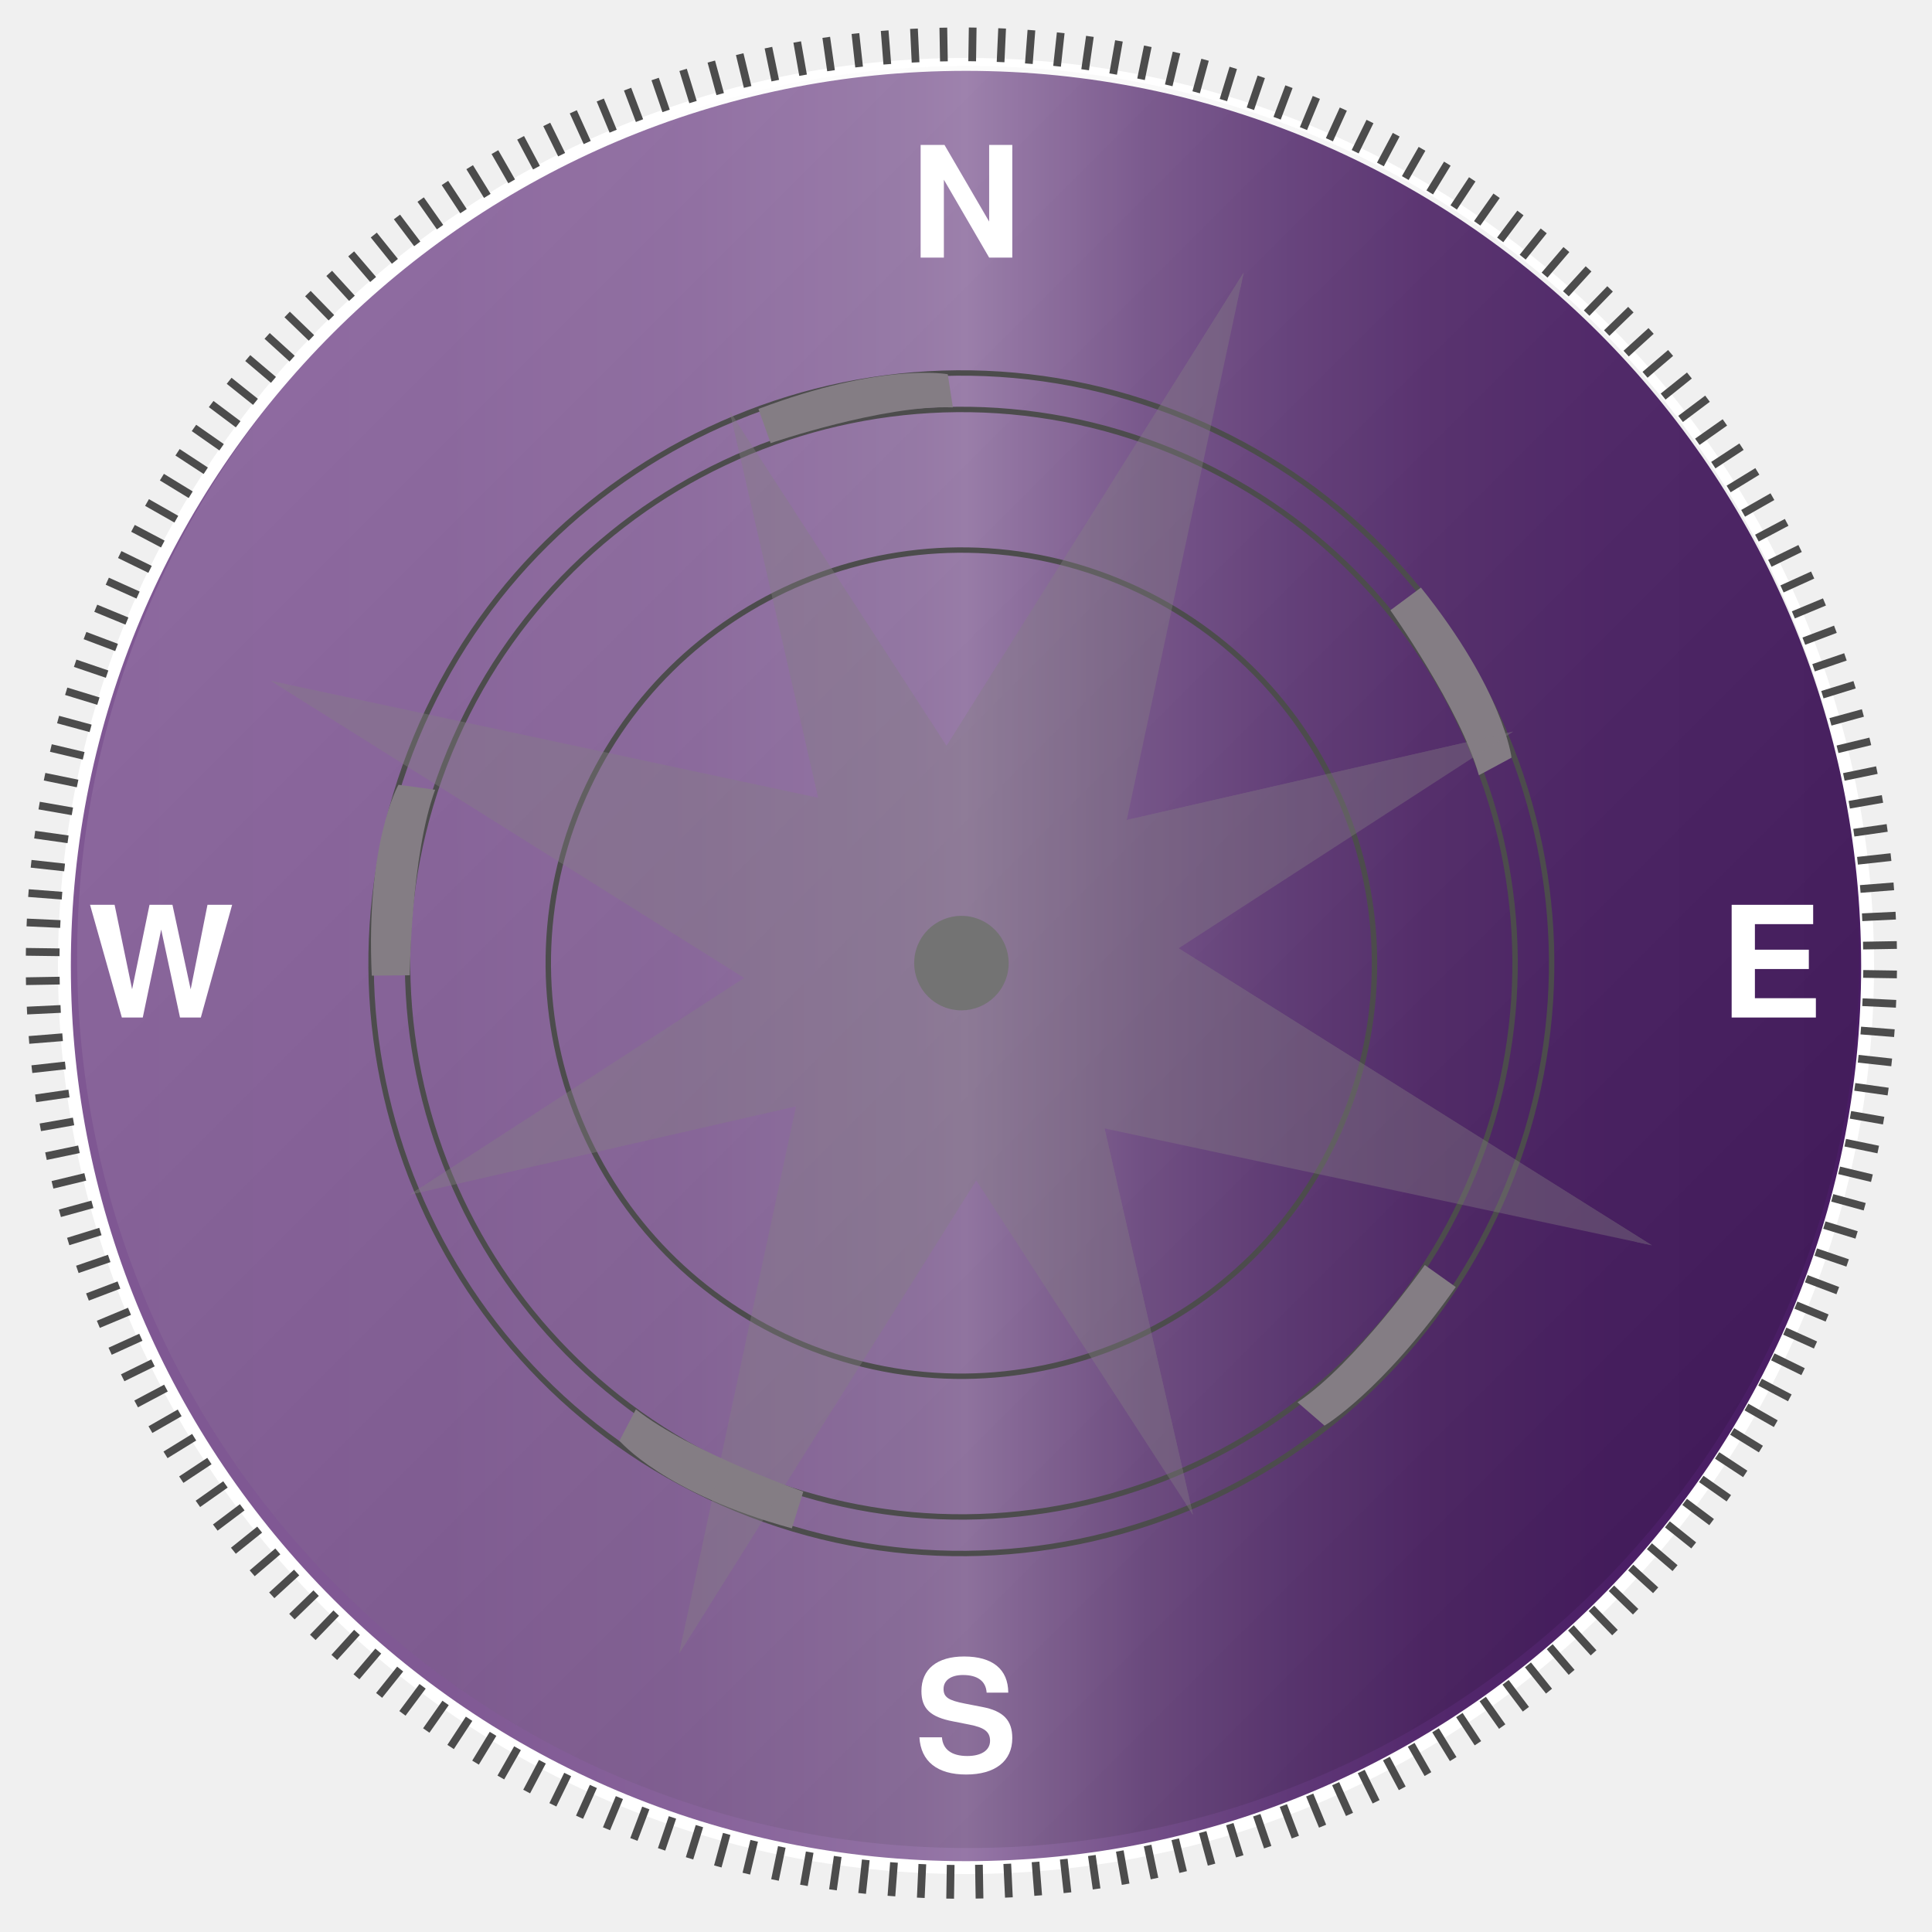
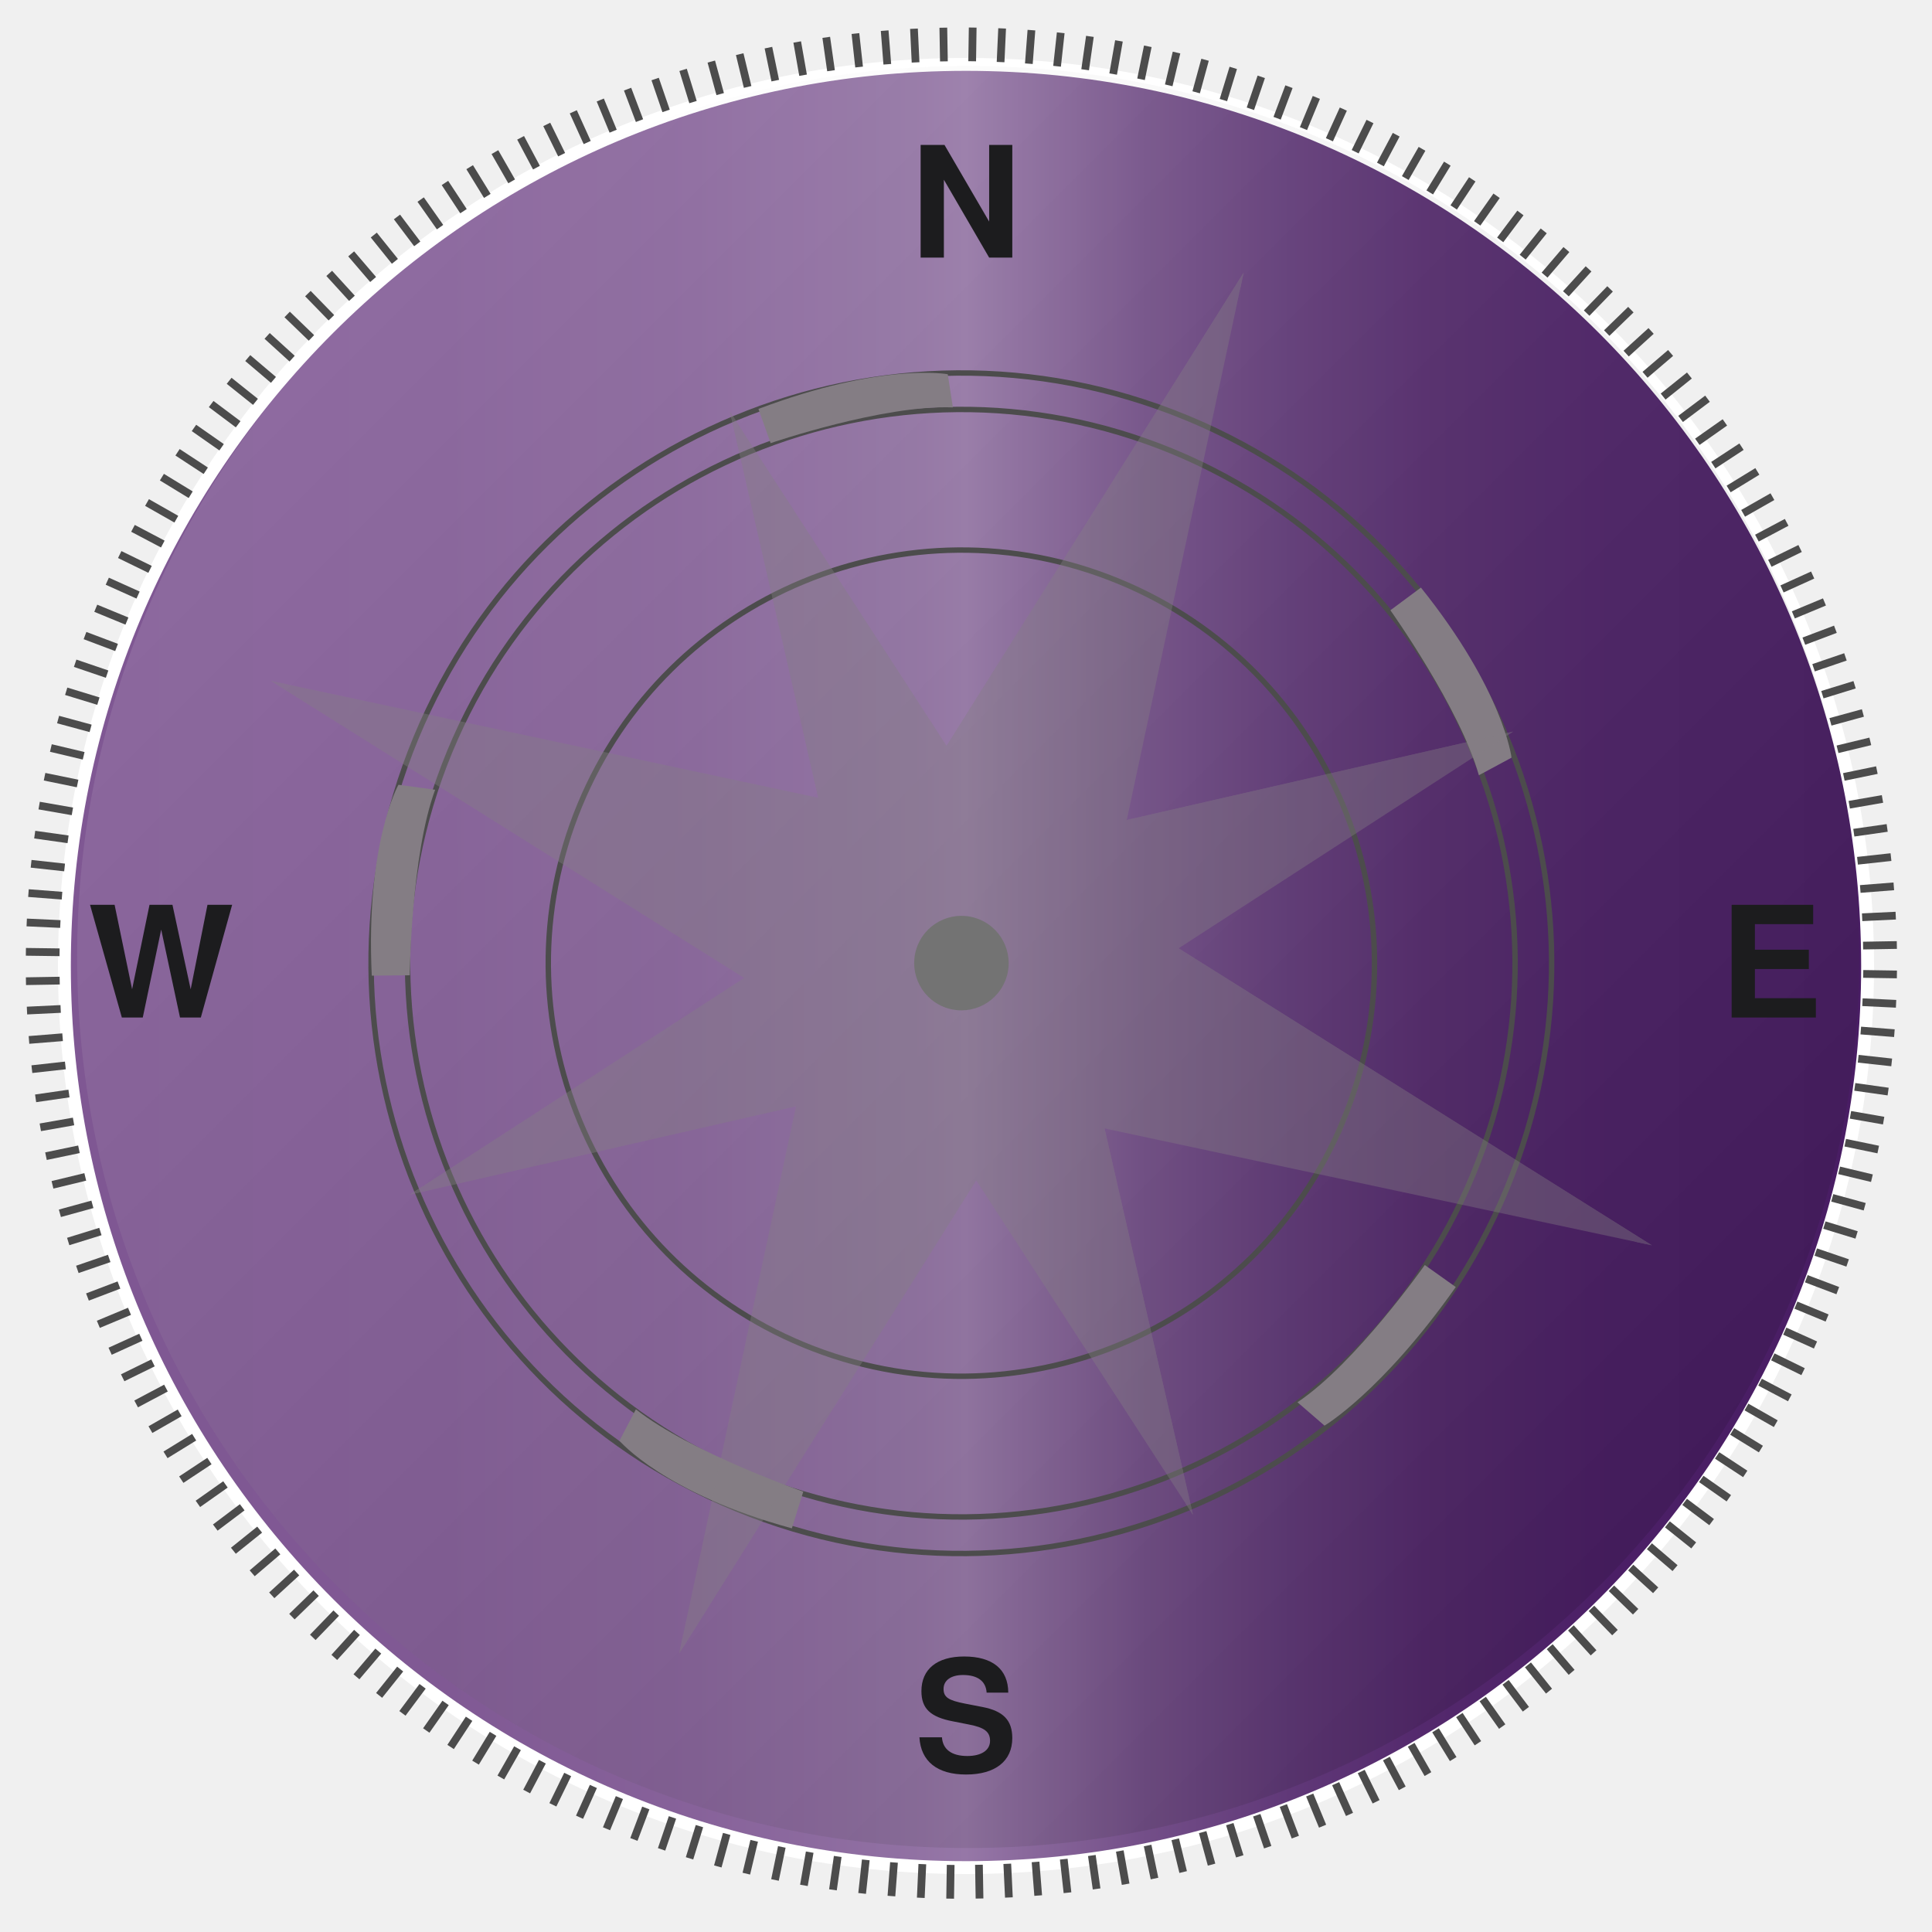
<svg xmlns="http://www.w3.org/2000/svg" id="Layer_1" version="1.1" viewBox="0 0 300 300">
  <defs>
    <style>
      .st0 {
        fill: url(#linear-gradient2);
      }
      .st1, .st7 {
        fill: #847d84;
      }

      .st3 {
-         fill: #fff;
+         fill: #1C1C1E;
        font-family: Helvetica-Bold, Helvetica;
        font-size: 24px;
        font-weight: 700;
      }

      .st8 {
        stroke-width: 1.2px;
      }

      .st8, .st9 {
        fill: none;
        stroke: #4c4c4c;
        stroke-miterlimit: 10;
      }

      .st9 {
        stroke-width: .84px;
      }

      .st4 {
        fill: url(#linear-gradient);
        stroke: #fff;
        stroke-width: 2px;
      }

      .st5 {
        fill: url(#linear-gradient3);
      }

      .st10 {
        opacity: .39;
      }

      .st6 {
        fill: url(#linear-gradient1);
        opacity: .11;
      }
    </style>
    <linearGradient id="linear-gradient" x1="10" y1="2284" x2="290" y2="2284" gradientTransform="translate(0 -2134)" gradientUnits="userSpaceOnUse">
      <stop offset="0" stop-color="#7f5793" />
      <stop offset=".21" stop-color="#805994" />
      <stop offset=".35" stop-color="#87629a" />
      <stop offset=".47" stop-color="#9171a3" />
      <stop offset=".5" stop-color="#9677a7" />
      <stop offset=".53" stop-color="#8b6a9d" />
      <stop offset=".6" stop-color="#734e88" />
      <stop offset=".68" stop-color="#603878" />
      <stop offset=".76" stop-color="#53286c" />
      <stop offset=".86" stop-color="#4b1f66" />
      <stop offset="1" stop-color="#491d64" />
    </linearGradient>
    <linearGradient id="linear-gradient1" x1="1278.59" y1="1075.15" x2="1555.31" y2="1075.15" gradientTransform="translate(-91.34 -1613.58) rotate(45)" gradientUnits="userSpaceOnUse">
      <stop offset="0" stop-color="#fff" />
      <stop offset="1" stop-color="#000" />
    </linearGradient>
    <linearGradient id="linear-gradient2" x1="1048.88" y1="1699.72" x2="1064.04" y2="1699.72" gradientTransform="translate(-56.52 -1774.59) rotate(22.45)" gradientUnits="userSpaceOnUse">
      <stop offset="0" stop-color="#737373" />
      <stop offset=".58" stop-color="#92e3d2" />
      <stop offset=".78" stop-color="#42c5a8" />
      <stop offset="1" stop-color="#59a897" />
    </linearGradient>
    <linearGradient id="linear-gradient3" x1="1050.38" y1="1699.72" x2="1062.54" y2="1699.72" gradientTransform="translate(-56.52 -1774.59) rotate(22.45)" gradientUnits="userSpaceOnUse">
      <stop offset="0" stop-color="#737373" />
      <stop offset=".58" stop-color="#92e3d2" />
      <stop offset=".78" stop-color="#42c5a8" />
      <stop offset="1" stop-color="#59a897" />
    </linearGradient>
  </defs>
  <g class="st2">
    <g id="Layer_11">
      <circle class="st4" cx="150" cy="150" r="140" />
      <circle class="st6" cx="150.34" cy="148.6" r="138.36" />
      <g class="st2">
        <g class="st2">
          <text class="st3" transform="translate(141.33 40)">
            <tspan x="0" y="0">N</tspan>
          </text>
        </g>
      </g>
      <g class="st2">
        <g class="st2">
          <text class="st3" transform="translate(142 275)">
            <tspan x="0" y="0">S</tspan>
          </text>
        </g>
      </g>
      <g class="st2">
        <g class="st2">
          <text class="st3" transform="translate(267 158)">
            <tspan x="0" y="0">E</tspan>
          </text>
        </g>
      </g>
      <g class="st2">
        <g class="st2">
          <text class="st3" transform="translate(13.67 158)">
            <tspan x="0" y="0">W</tspan>
          </text>
        </g>
      </g>
      <g>
        <g>
          <path class="st9" d="M233.97,184.56c-19.32,46.77-72.9,69.03-119.68,49.7-46.78-19.32-69.03-72.91-49.7-119.68,19.32-46.77,72.91-69.02,119.68-49.7,46.77,19.32,69.03,72.91,49.7,119.68h0Z" />
          <path class="st9" d="M228.73,182.39c-18.13,43.88-68.4,64.75-112.28,46.63-43.88-18.13-64.75-68.4-46.63-112.28,18.13-43.88,68.4-64.75,112.28-46.63,43.88,18.13,64.75,68.39,46.63,112.27h0Z" />
          <path class="st7" d="M220.64,91.24l-4.74,3.52s10.81,15.21,13.74,25.62l5.07-2.73s-1.2-10.36-14.07-26.41h0Z" />
          <path class="st7" d="M117.77,63.5l1.89,5.31s17.48-5.98,28.3-5.55l-.79-5.15s-10.15-1.89-29.4,5.39Z" />
          <path class="st7" d="M57.72,151.5l5.91-.06s.19-18.66,3.94-28.81l-5.7-.77s-5.12,9.09-4.14,29.64h0Z" />
          <path class="st7" d="M122.96,237.32l1.77-5.7s-17.5-6.08-25.99-12.78l-2.55,4.88s6.91,8.18,26.77,13.6h0Z" />
          <path class="st7" d="M226.05,199.85l-4.81-3.42s-10.77,15.31-19.77,21.31l4.2,3.63s8.89-5.24,20.38-21.52Z" />
        </g>
        <g>
          <line class="st8" x1="204.4" y1="15.13" x2="202.4" y2="19.97" />
          <line class="st8" x1="200.15" y1="13.46" x2="198.31" y2="18.36" />
          <line class="st8" x1="195.85" y1="11.93" x2="194.16" y2="16.89" />
          <line class="st8" x1="191.5" y1="10.54" x2="189.97" y2="15.54" />
          <line class="st8" x1="187.12" y1="9.28" x2="185.74" y2="14.33" />
          <line class="st8" x1="182.69" y1="8.16" x2="181.48" y2="13.25" />
          <line class="st8" x1="178.23" y1="7.19" x2="177.18" y2="12.31" />
          <line class="st8" x1="173.75" y1="6.35" x2="172.85" y2="11.5" />
          <line class="st8" x1="169.24" y1="5.65" x2="168.5" y2="10.83" />
          <line class="st8" x1="164.71" y1="5.09" x2="164.14" y2="10.29" />
          <line class="st8" x1="160.16" y1="4.68" x2="159.76" y2="9.89" />
          <line class="st8" x1="155.61" y1="4.41" x2="155.37" y2="9.64" />
          <line class="st8" x1="151.04" y1="4.28" x2="150.96" y2="9.51" />
          <line class="st8" x1="146.48" y1="4.3" x2="146.57" y2="9.53" />
          <line class="st8" x1="141.92" y1="4.46" x2="142.17" y2="9.69" />
          <line class="st8" x1="137.37" y1="4.76" x2="137.78" y2="9.98" />
          <line class="st8" x1="132.83" y1="5.21" x2="133.4" y2="10.41" />
          <line class="st8" x1="128.3" y1="5.8" x2="129.04" y2="10.98" />
          <line class="st8" x1="123.79" y1="6.52" x2="124.7" y2="11.68" />
          <line class="st8" x1="119.32" y1="7.4" x2="120.38" y2="12.52" />
          <line class="st8" x1="114.86" y1="8.41" x2="116.09" y2="13.5" />
          <line class="st8" x1="110.45" y1="9.56" x2="111.83" y2="14.61" />
          <line class="st8" x1="106.07" y1="10.85" x2="107.61" y2="15.85" />
          <line class="st8" x1="101.73" y1="12.27" x2="103.43" y2="17.22" />
          <line class="st8" x1="97.45" y1="13.84" x2="99.3" y2="18.73" />
          <line class="st8" x1="93.21" y1="15.53" x2="95.21" y2="20.37" />
          <line class="st8" x1="89.02" y1="17.36" x2="91.18" y2="22.13" />
          <line class="st8" x1="84.9" y1="19.32" x2="87.21" y2="24.02" />
          <line class="st8" x1="80.84" y1="21.4" x2="83.3" y2="26.03" />
          <line class="st8" x1="76.85" y1="23.62" x2="79.45" y2="28.16" />
          <line class="st8" x1="72.93" y1="25.96" x2="75.67" y2="30.42" />
          <line class="st8" x1="69.09" y1="28.41" x2="71.97" y2="32.79" />
          <line class="st8" x1="65.32" y1="30.99" x2="68.33" y2="35.27" />
          <line class="st8" x1="61.64" y1="33.69" x2="64.79" y2="37.87" />
          <line class="st8" x1="58.04" y1="36.5" x2="61.32" y2="40.58" />
          <line class="st8" x1="54.53" y1="39.42" x2="57.94" y2="43.4" />
          <line class="st8" x1="51.12" y1="42.45" x2="54.65" y2="46.32" />
          <line class="st8" x1="47.81" y1="45.59" x2="51.46" y2="49.34" />
          <line class="st8" x1="44.59" y1="48.83" x2="48.36" y2="52.47" />
          <line class="st8" x1="41.48" y1="52.16" x2="45.36" y2="55.69" />
          <line class="st8" x1="38.47" y1="55.6" x2="42.46" y2="58.99" />
          <line class="st8" x1="35.58" y1="59.13" x2="39.67" y2="62.4" />
          <line class="st8" x1="32.79" y1="62.74" x2="36.98" y2="65.88" />
          <line class="st8" x1="30.12" y1="66.45" x2="34.41" y2="69.45" />
          <line class="st8" x1="27.57" y1="70.23" x2="31.95" y2="73.1" />
          <line class="st8" x1="25.14" y1="74.09" x2="29.61" y2="76.82" />
          <line class="st8" x1="22.83" y1="78.03" x2="27.38" y2="80.62" />
          <line class="st8" x1="20.65" y1="82.04" x2="25.28" y2="84.48" />
          <line class="st8" x1="18.59" y1="86.11" x2="23.3" y2="88.41" />
          <line class="st8" x1="16.66" y1="90.25" x2="21.44" y2="92.4" />
          <line class="st8" x1="14.87" y1="94.45" x2="19.71" y2="96.44" />
          <line class="st8" x1="13.2" y1="98.69" x2="18.1" y2="100.54" />
          <line class="st8" x1="11.67" y1="102.99" x2="16.63" y2="104.68" />
          <line class="st8" x1="10.28" y1="107.34" x2="15.28" y2="108.87" />
          <line class="st8" x1="9.02" y1="111.73" x2="14.07" y2="113.1" />
          <line class="st8" x1="7.9" y1="116.15" x2="12.99" y2="117.36" />
          <line class="st8" x1="6.92" y1="120.61" x2="12.05" y2="121.66" />
          <line class="st8" x1="6.08" y1="125.09" x2="11.24" y2="125.99" />
          <line class="st8" x1="5.39" y1="129.6" x2="10.57" y2="130.33" />
          <line class="st8" x1="4.83" y1="134.13" x2="10.03" y2="134.7" />
          <line class="st8" x1="4.42" y1="138.68" x2="9.63" y2="139.08" />
          <line class="st8" x1="4.15" y1="143.24" x2="9.37" y2="143.48" />
          <line class="st8" x1="4.02" y1="147.8" x2="9.25" y2="147.87" />
          <line class="st8" x1="4.03" y1="152.36" x2="9.27" y2="152.27" />
          <line class="st8" x1="4.19" y1="156.92" x2="9.42" y2="156.67" />
          <line class="st8" x1="4.5" y1="161.48" x2="9.72" y2="161.06" />
          <line class="st8" x1="4.95" y1="166.02" x2="10.15" y2="165.44" />
          <line class="st8" x1="5.53" y1="170.55" x2="10.71" y2="169.8" />
          <line class="st8" x1="6.26" y1="175.05" x2="11.42" y2="174.14" />
          <line class="st8" x1="7.14" y1="179.53" x2="12.26" y2="178.46" />
          <line class="st8" x1="8.15" y1="183.98" x2="13.24" y2="182.75" />
          <line class="st8" x1="9.3" y1="188.4" x2="14.35" y2="187.01" />
          <line class="st8" x1="10.59" y1="192.78" x2="15.59" y2="191.23" />
          <line class="st8" x1="12.01" y1="197.11" x2="16.96" y2="195.41" />
          <line class="st8" x1="13.58" y1="201.4" x2="18.47" y2="199.54" />
          <line class="st8" x1="15.27" y1="205.64" x2="20.11" y2="203.62" />
          <line class="st8" x1="17.1" y1="209.82" x2="21.87" y2="207.65" />
          <line class="st8" x1="19.05" y1="213.94" x2="23.76" y2="211.63" />
          <line class="st8" x1="21.14" y1="218" x2="25.77" y2="215.54" />
          <line class="st8" x1="23.36" y1="221.99" x2="27.9" y2="219.39" />
          <line class="st8" x1="25.7" y1="225.91" x2="30.15" y2="223.17" />
          <line class="st8" x1="28.15" y1="229.76" x2="32.52" y2="226.87" />
          <line class="st8" x1="30.73" y1="233.52" x2="35.01" y2="230.5" />
          <line class="st8" x1="33.43" y1="237.2" x2="37.61" y2="234.05" />
          <line class="st8" x1="36.24" y1="240.8" x2="40.32" y2="237.52" />
          <line class="st8" x1="39.16" y1="244.3" x2="43.14" y2="240.9" />
          <line class="st8" x1="42.2" y1="247.72" x2="46.06" y2="244.18" />
          <line class="st8" x1="45.33" y1="251.03" x2="49.09" y2="247.38" />
          <line class="st8" x1="48.57" y1="254.25" x2="52.21" y2="250.48" />
          <line class="st8" x1="51.91" y1="257.36" x2="55.43" y2="253.48" />
          <line class="st8" x1="55.35" y1="260.37" x2="58.74" y2="256.38" />
          <line class="st8" x1="58.87" y1="263.26" x2="62.14" y2="259.17" />
          <line class="st8" x1="62.49" y1="266.05" x2="65.62" y2="261.85" />
          <line class="st8" x1="66.19" y1="268.71" x2="69.19" y2="264.43" />
          <line class="st8" x1="69.97" y1="271.27" x2="72.84" y2="266.89" />
          <line class="st8" x1="73.84" y1="273.7" x2="76.56" y2="269.23" />
          <line class="st8" x1="77.77" y1="276.01" x2="80.36" y2="271.46" />
          <line class="st8" x1="81.78" y1="278.19" x2="84.22" y2="273.56" />
          <line class="st8" x1="85.85" y1="280.25" x2="88.15" y2="275.54" />
          <line class="st8" x1="89.99" y1="282.18" x2="92.14" y2="277.4" />
          <line class="st8" x1="94.18" y1="283.97" x2="96.18" y2="279.13" />
          <line class="st8" x1="98.43" y1="285.63" x2="100.28" y2="280.74" />
          <line class="st8" x1="102.73" y1="287.17" x2="104.42" y2="282.21" />
          <line class="st8" x1="107.07" y1="288.56" x2="108.61" y2="283.56" />
          <line class="st8" x1="111.46" y1="289.82" x2="112.84" y2="284.77" />
          <line class="st8" x1="115.89" y1="290.94" x2="117.11" y2="285.84" />
          <line class="st8" x1="120.34" y1="291.92" x2="121.4" y2="286.79" />
          <line class="st8" x1="124.83" y1="292.76" x2="125.73" y2="287.6" />
          <line class="st8" x1="129.34" y1="293.45" x2="130.08" y2="288.27" />
          <line class="st8" x1="133.87" y1="294.01" x2="134.44" y2="288.8" />
          <line class="st8" x1="138.42" y1="294.42" x2="138.82" y2="289.2" />
          <line class="st8" x1="142.98" y1="294.69" x2="143.22" y2="289.46" />
          <line class="st8" x1="147.54" y1="294.82" x2="147.62" y2="289.58" />
          <line class="st8" x1="152.1" y1="294.8" x2="152.01" y2="289.56" />
          <line class="st8" x1="156.66" y1="294.64" x2="156.41" y2="289.41" />
          <line class="st8" x1="161.21" y1="294.34" x2="160.8" y2="289.12" />
          <line class="st8" x1="165.76" y1="293.9" x2="165.18" y2="288.69" />
          <line class="st8" x1="170.28" y1="293.31" x2="169.54" y2="288.12" />
          <line class="st8" x1="174.79" y1="292.58" x2="173.88" y2="287.42" />
          <line class="st8" x1="179.27" y1="291.7" x2="178.2" y2="286.57" />
          <line class="st8" x1="183.72" y1="290.69" x2="182.49" y2="285.6" />
          <line class="st8" x1="188.13" y1="289.54" x2="186.75" y2="284.49" />
          <line class="st8" x1="192.51" y1="288.25" x2="190.96" y2="283.25" />
          <line class="st8" x1="196.85" y1="286.83" x2="195.15" y2="281.87" />
          <line class="st8" x1="201.14" y1="285.27" x2="199.28" y2="280.36" />
          <line class="st8" x1="205.37" y1="283.57" x2="203.37" y2="278.73" />
          <line class="st8" x1="209.55" y1="281.74" x2="207.4" y2="276.97" />
          <line class="st8" x1="213.68" y1="279.78" x2="211.37" y2="275.08" />
          <line class="st8" x1="217.74" y1="277.69" x2="215.28" y2="273.07" />
          <line class="st8" x1="221.73" y1="275.48" x2="219.13" y2="270.93" />
          <line class="st8" x1="225.65" y1="273.15" x2="222.91" y2="268.68" />
          <line class="st8" x1="229.49" y1="270.69" x2="226.61" y2="266.31" />
          <line class="st8" x1="233.26" y1="268.1" x2="230.24" y2="263.83" />
          <line class="st8" x1="236.94" y1="265.41" x2="233.79" y2="261.23" />
          <line class="st8" x1="240.53" y1="262.6" x2="237.26" y2="258.52" />
          <line class="st8" x1="244.04" y1="259.68" x2="240.64" y2="255.7" />
          <line class="st8" x1="247.45" y1="256.65" x2="243.93" y2="252.78" />
          <line class="st8" x1="250.77" y1="253.51" x2="247.12" y2="249.75" />
          <line class="st8" x1="253.98" y1="250.27" x2="250.22" y2="246.63" />
          <line class="st8" x1="257.09" y1="246.94" x2="253.22" y2="243.41" />
          <line class="st8" x1="260.1" y1="243.5" x2="256.12" y2="240.1" />
          <line class="st8" x1="263" y1="239.97" x2="258.91" y2="236.7" />
          <line class="st8" x1="265.78" y1="236.35" x2="261.59" y2="233.21" />
          <line class="st8" x1="268.45" y1="232.65" x2="264.17" y2="229.65" />
          <line class="st8" x1="271" y1="228.87" x2="266.63" y2="226" />
          <line class="st8" x1="273.43" y1="225.01" x2="268.97" y2="222.27" />
          <line class="st8" x1="275.74" y1="221.07" x2="271.19" y2="218.48" />
          <line class="st8" x1="277.92" y1="217.06" x2="273.3" y2="214.62" />
          <line class="st8" x1="279.98" y1="212.99" x2="275.28" y2="210.69" />
          <line class="st8" x1="281.91" y1="208.85" x2="277.14" y2="206.7" />
          <line class="st8" x1="283.71" y1="204.66" x2="278.87" y2="202.66" />
          <line class="st8" x1="285.37" y1="200.41" x2="280.48" y2="198.56" />
          <line class="st8" x1="286.9" y1="196.11" x2="281.95" y2="194.42" />
          <line class="st8" x1="288.29" y1="191.76" x2="283.29" y2="190.23" />
          <line class="st8" x1="289.55" y1="187.38" x2="284.51" y2="186" />
          <line class="st8" x1="290.67" y1="182.95" x2="285.58" y2="181.73" />
          <line class="st8" x1="291.65" y1="178.5" x2="286.53" y2="177.44" />
          <line class="st8" x1="292.49" y1="174.01" x2="287.34" y2="173.11" />
          <line class="st8" x1="293.19" y1="169.5" x2="288.01" y2="168.77" />
          <line class="st8" x1="293.74" y1="164.97" x2="288.54" y2="164.4" />
          <line class="st8" x1="294.16" y1="160.43" x2="288.94" y2="160.02" />
          <line class="st8" x1="294.42" y1="155.87" x2="289.2" y2="155.62" />
          <line class="st8" x1="294.55" y1="151.31" x2="289.32" y2="151.23" />
          <line class="st8" x1="294.54" y1="146.74" x2="289.3" y2="146.83" />
          <line class="st8" x1="294.37" y1="142.18" x2="289.15" y2="142.43" />
          <line class="st8" x1="294.07" y1="137.63" x2="288.86" y2="138.04" />
          <line class="st8" x1="293.63" y1="133.09" x2="288.43" y2="133.66" />
          <line class="st8" x1="293.04" y1="128.56" x2="287.86" y2="129.3" />
          <line class="st8" x1="292.31" y1="124.06" x2="287.15" y2="124.96" />
          <line class="st8" x1="291.44" y1="119.58" x2="286.31" y2="120.64" />
          <line class="st8" x1="290.42" y1="115.12" x2="285.33" y2="116.35" />
          <line class="st8" x1="289.27" y1="110.71" x2="284.23" y2="112.09" />
          <line class="st8" x1="287.98" y1="106.33" x2="282.98" y2="107.87" />
          <line class="st8" x1="286.56" y1="102" x2="281.61" y2="103.69" />
          <line class="st8" x1="285" y1="97.71" x2="280.1" y2="99.56" />
          <line class="st8" x1="283.3" y1="93.47" x2="278.47" y2="95.48" />
          <line class="st8" x1="281.47" y1="89.29" x2="276.71" y2="91.45" />
          <line class="st8" x1="279.52" y1="85.17" x2="274.82" y2="87.47" />
          <line class="st8" x1="277.43" y1="81.11" x2="272.81" y2="83.56" />
          <line class="st8" x1="275.22" y1="77.12" x2="270.67" y2="79.71" />
          <line class="st8" x1="272.88" y1="73.2" x2="268.42" y2="75.93" />
          <line class="st8" x1="270.42" y1="69.36" x2="266.04" y2="72.23" />
          <line class="st8" x1="267.84" y1="65.59" x2="263.56" y2="68.6" />
          <line class="st8" x1="265.14" y1="61.91" x2="260.96" y2="65.05" />
          <line class="st8" x1="262.33" y1="58.31" x2="258.25" y2="61.58" />
          <line class="st8" x1="259.41" y1="54.81" x2="255.44" y2="58.2" />
          <line class="st8" x1="256.38" y1="51.39" x2="252.51" y2="54.91" />
          <line class="st8" x1="253.24" y1="48.08" x2="249.49" y2="51.72" />
          <line class="st8" x1="250.01" y1="44.86" x2="246.37" y2="48.62" />
          <line class="st8" x1="246.67" y1="41.75" x2="243.15" y2="45.62" />
          <line class="st8" x1="243.23" y1="38.75" x2="239.84" y2="42.72" />
          <line class="st8" x1="239.71" y1="35.85" x2="236.44" y2="39.93" />
          <line class="st8" x1="236.09" y1="33.07" x2="232.95" y2="37.25" />
          <line class="st8" x1="232.39" y1="30.4" x2="229.38" y2="34.68" />
          <line class="st8" x1="228.61" y1="27.85" x2="225.73" y2="32.21" />
          <line class="st8" x1="224.74" y1="25.41" x2="222.01" y2="29.88" />
          <line class="st8" x1="220.81" y1="23.11" x2="218.21" y2="27.65" />
          <line class="st8" x1="216.8" y1="20.92" x2="214.35" y2="25.54" />
          <line class="st8" x1="212.73" y1="18.87" x2="210.43" y2="23.56" />
          <line class="st8" x1="208.59" y1="16.94" x2="206.43" y2="21.7" />
        </g>
        <path class="st9" d="M208.56,174.04c-13.52,32.74-51.03,48.31-83.76,34.79-32.74-13.52-48.31-51.02-34.79-83.76,13.52-32.73,51.02-48.31,83.76-34.78,32.74,13.52,48.31,51.02,34.79,83.76h0Z" />
        <g class="st10">
          <g>
            <g>
              <polygon class="st7" points="193.11 42.34 139.54 127.69 172.02 141.11 193.11 42.34" />
              <polygon class="st1" points="192.61 44.7 193.11 42.34 139.54 127.69 155.58 134.32 192.61 44.7" />
            </g>
            <g>
              <polygon class="st7" points="42.08 105.73 127.43 159.29 140.84 126.82 42.08 105.73" />
              <polygon class="st1" points="44.43 106.23 42.08 105.73 127.43 159.29 134.05 143.26 44.43 106.23" />
            </g>
            <g>
              <polygon class="st7" points="105.46 256.76 159.03 171.41 126.55 157.99 105.46 256.76" />
              <polygon class="st1" points="105.97 254.41 105.46 256.76 159.03 171.41 142.99 164.79 105.97 254.41" />
            </g>
            <g>
              <polygon class="st7" points="256.5 193.37 171.15 139.81 157.73 172.28 256.5 193.37" />
              <polygon class="st1" points="254.14 192.87 256.5 193.37 171.15 139.81 164.52 155.84 254.14 192.87" />
            </g>
          </g>
          <g>
            <g>
              <polygon class="st7" points="234.95 113.6 156.16 131.63 166.97 157.65 234.95 113.6" />
              <polygon class="st1" points="233.33 114.65 234.95 113.6 156.16 131.63 161.5 144.48 233.33 114.65" />
            </g>
            <g>
              <polygon class="st7" points="113.33 63.89 131.36 142.68 157.39 131.87 113.33 63.89" />
              <polygon class="st1" points="114.39 65.51 113.33 63.89 131.36 142.68 144.21 137.34 114.39 65.51" />
            </g>
            <g>
              <polygon class="st7" points="63.63 185.5 142.41 167.47 131.61 141.45 63.63 185.5" />
              <polygon class="st1" points="65.25 184.45 63.63 185.5 142.41 167.47 137.08 154.62 65.25 184.45" />
            </g>
            <g>
              <polygon class="st7" points="185.24 235.21 167.21 156.42 141.18 167.23 185.24 235.21" />
              <polygon class="st1" points="184.19 233.59 185.24 235.21 167.21 156.42 154.36 161.76 184.19 233.59" />
            </g>
          </g>
          <path class="st7" d="M170.73,158.41c-4.89,11.84-18.46,17.48-30.31,12.59-11.85-4.9-17.48-18.46-12.59-30.31s18.46-17.48,30.31-12.59c11.84,4.9,17.48,18.46,12.58,30.31h0Z" />
          <path class="st1" d="M162.52,155.02c-3.02,7.3-11.39,10.78-18.69,7.76-7.31-3.02-10.78-11.39-7.77-18.7,3.02-7.31,11.39-10.78,18.7-7.76,7.3,3.02,10.78,11.39,7.76,18.7h0Z" />
        </g>
        <g>
          <path class="st0" d="M156.07,152.35c-1.55,3.75-5.84,5.53-9.58,3.98-3.75-1.55-5.53-5.84-3.98-9.58,1.55-3.75,5.84-5.53,9.58-3.98,3.75,1.55,5.53,5.84,3.98,9.59h0Z" />
          <path class="st5" d="M154.73,151.8c-1.24,3-4.68,4.44-7.69,3.19-3.01-1.24-4.44-4.69-3.2-7.69s4.69-4.44,7.69-3.2c3.01,1.24,4.44,4.69,3.2,7.7Z" />
        </g>
      </g>
    </g>
  </g>
</svg>
